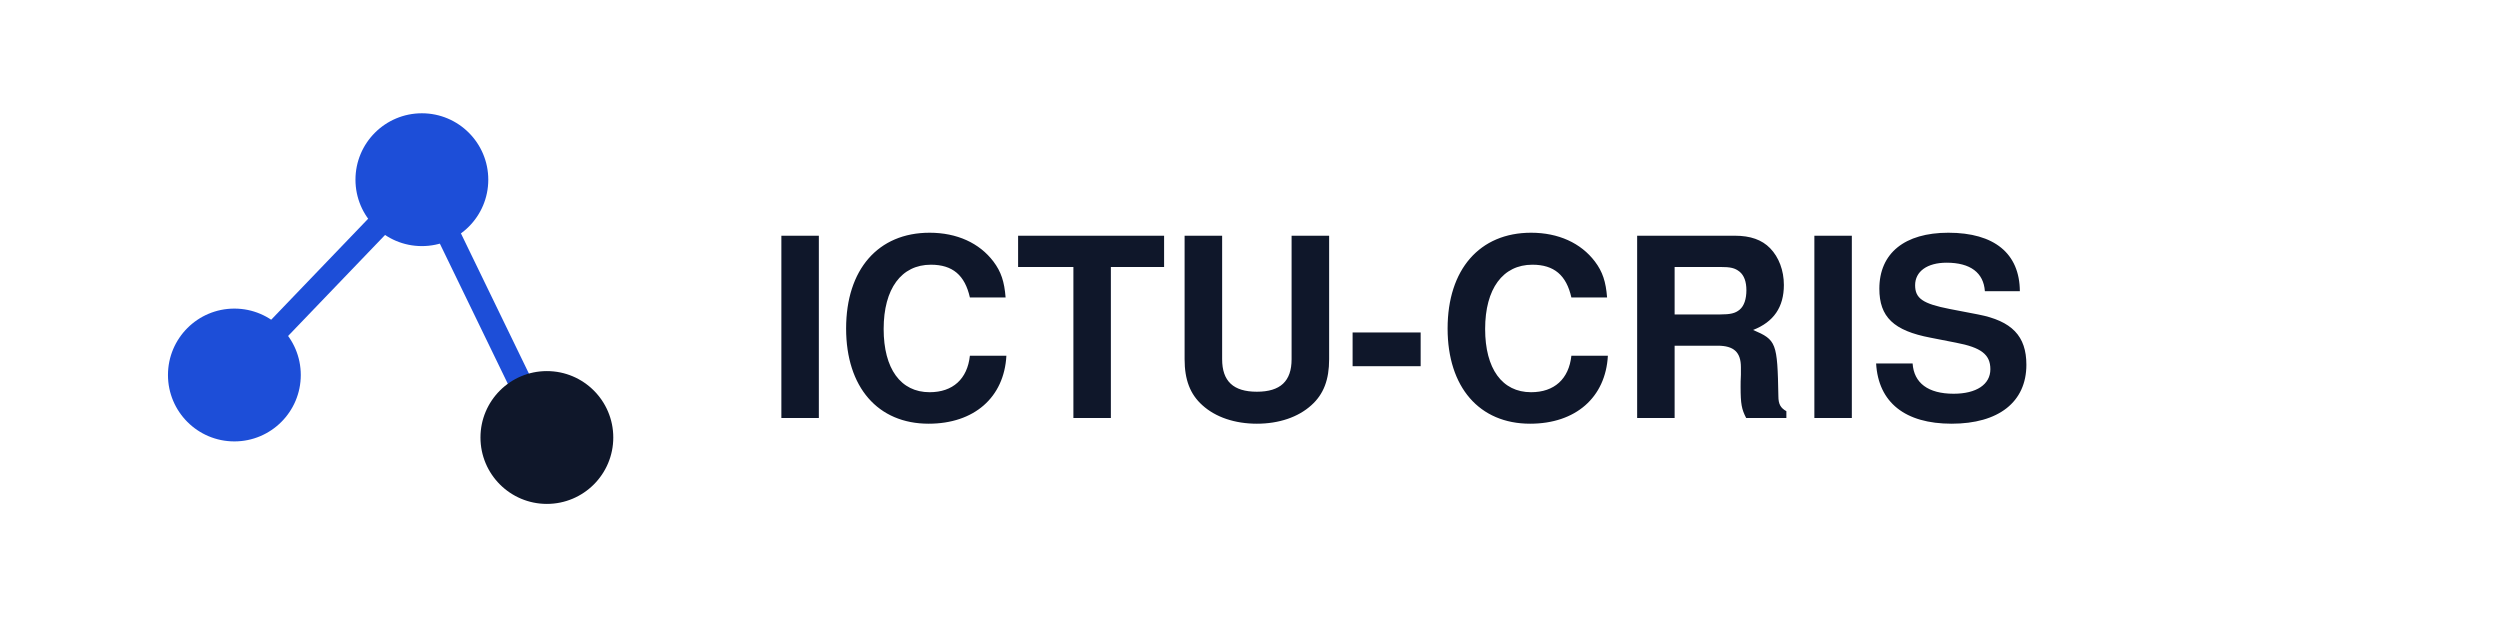
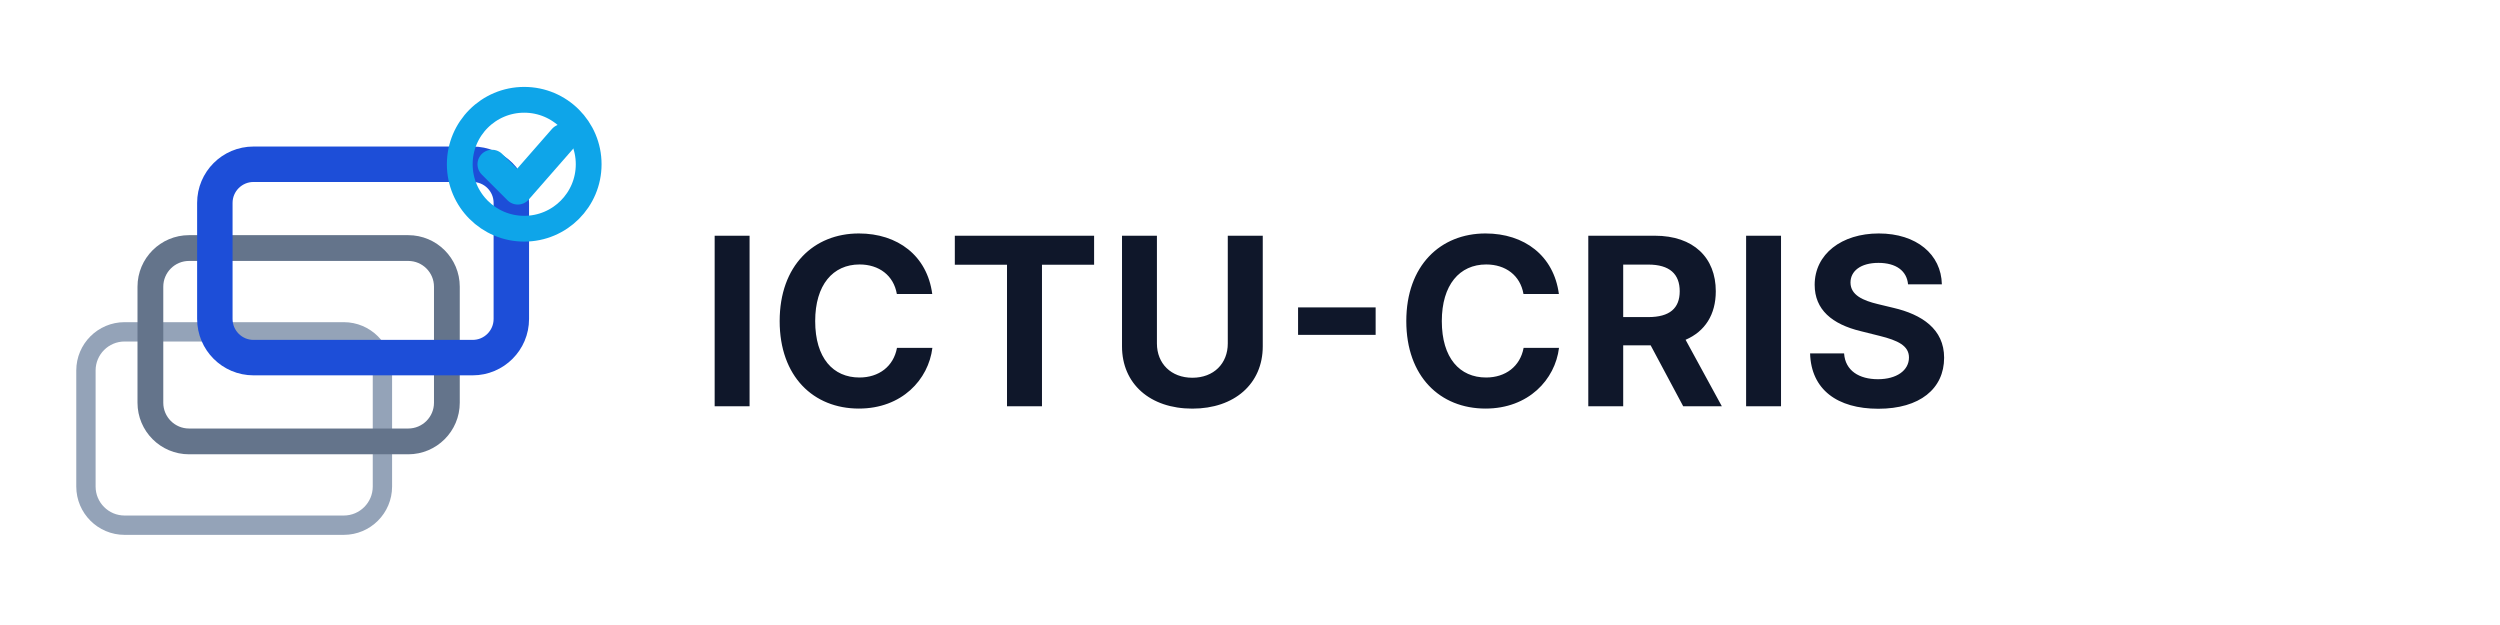
<svg xmlns="http://www.w3.org/2000/svg" viewBox="0 0 640 160" role="img" aria-labelledby="icutCrisLogoTitle">
-   <g stroke="#1D4ED8" stroke-width="6" stroke-linecap="round" fill="none">
-     <line x1="108" y1="46" x2="60" y2="96" />
-     <line x1="108" y1="46" x2="140" y2="112" />
+   <style>
+     .icut-layer1 { stroke: #94A3B8; }
+     .icut-layer2 { stroke: #64748B; }
+     .icut-layer3 { stroke: #1D4ED8; }
+     .icut-badge { stroke: #0EA5E9; }
+     .icut-text { fill: #0F172A; }
+     @media (prefers-color-scheme: dark) {
+       .icut-layer1 { stroke: #64748B; }
+       .icut-layer2 { stroke: #94A3B8; }
+       .icut-layer3 { stroke: #60A5FA; }
+       .icut-badge { stroke: #38BDF8; }
+       .icut-text { fill: #F8FAFC; }
+     }
+   </style>
+   <g transform="translate(-1.1,2.45) scale(1.65)" fill="none">
+     <rect class="icut-layer1" x="14" y="50" width="46" height="30" rx="6" stroke-width="3" />
+     <rect class="icut-layer2" x="24" y="37" width="46" height="30" rx="6" stroke-width="4" />
+     <rect class="icut-layer3" x="34" y="24" width="46" height="30" rx="6" stroke-width="5.5" />
+     <circle class="icut-badge" cx="82" cy="24" r="10" stroke-width="4" />
+     <path class="icut-badge" d="M77,24 L81,28 L88,20" stroke-width="4.5" stroke-linecap="round" stroke-linejoin="round" />
  </g>
-   <circle cx="108" cy="46" r="17" fill="#1D4ED8" />
-   <circle cx="60" cy="96" r="17" fill="#1D4ED8" />
-   <circle cx="140" cy="112" r="17" fill="#0F172A" />
-   <text x="196" y="107" font-family="Helvetica, Arial, sans-serif" font-size="64" font-weight="700" fill="#0F172A">ICTU-CRIS</text>
+   <text class="icut-text" x="179" y="104" font-family="Inter, Segoe UI, Helvetica, Arial, sans-serif" font-size="60" font-weight="700" letter-spacing="1">ICTU-CRIS</text>
</svg>
